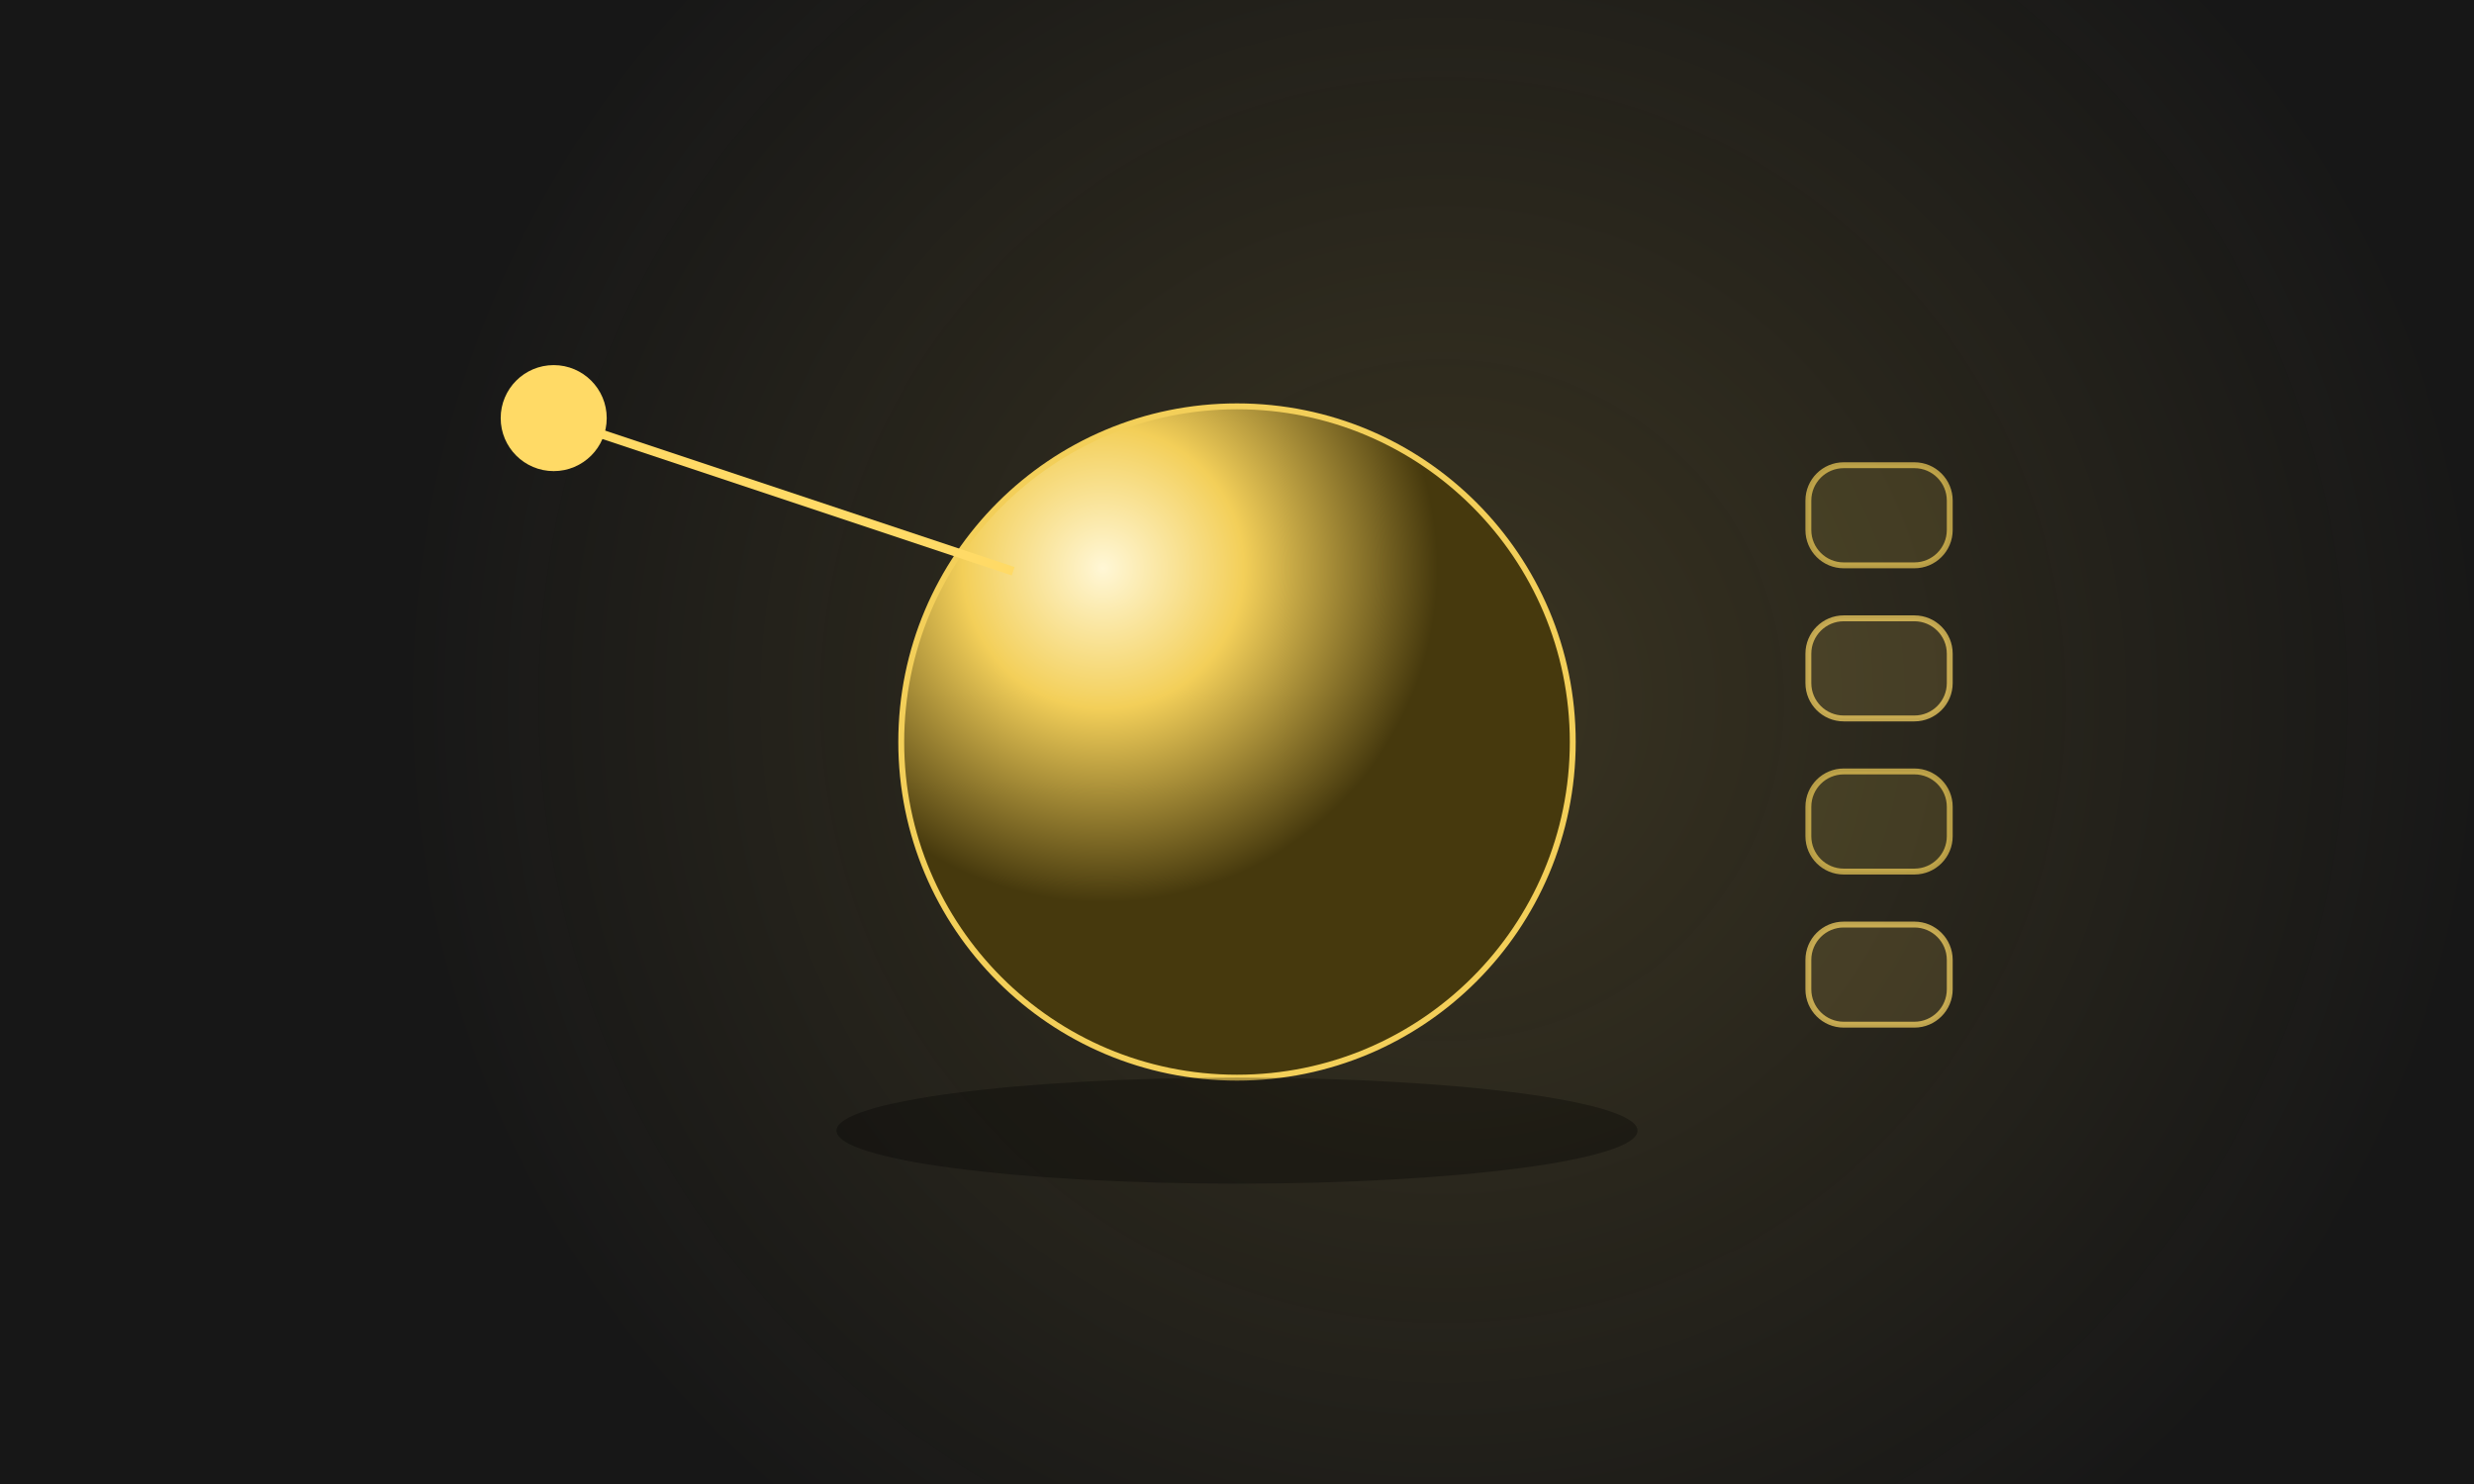
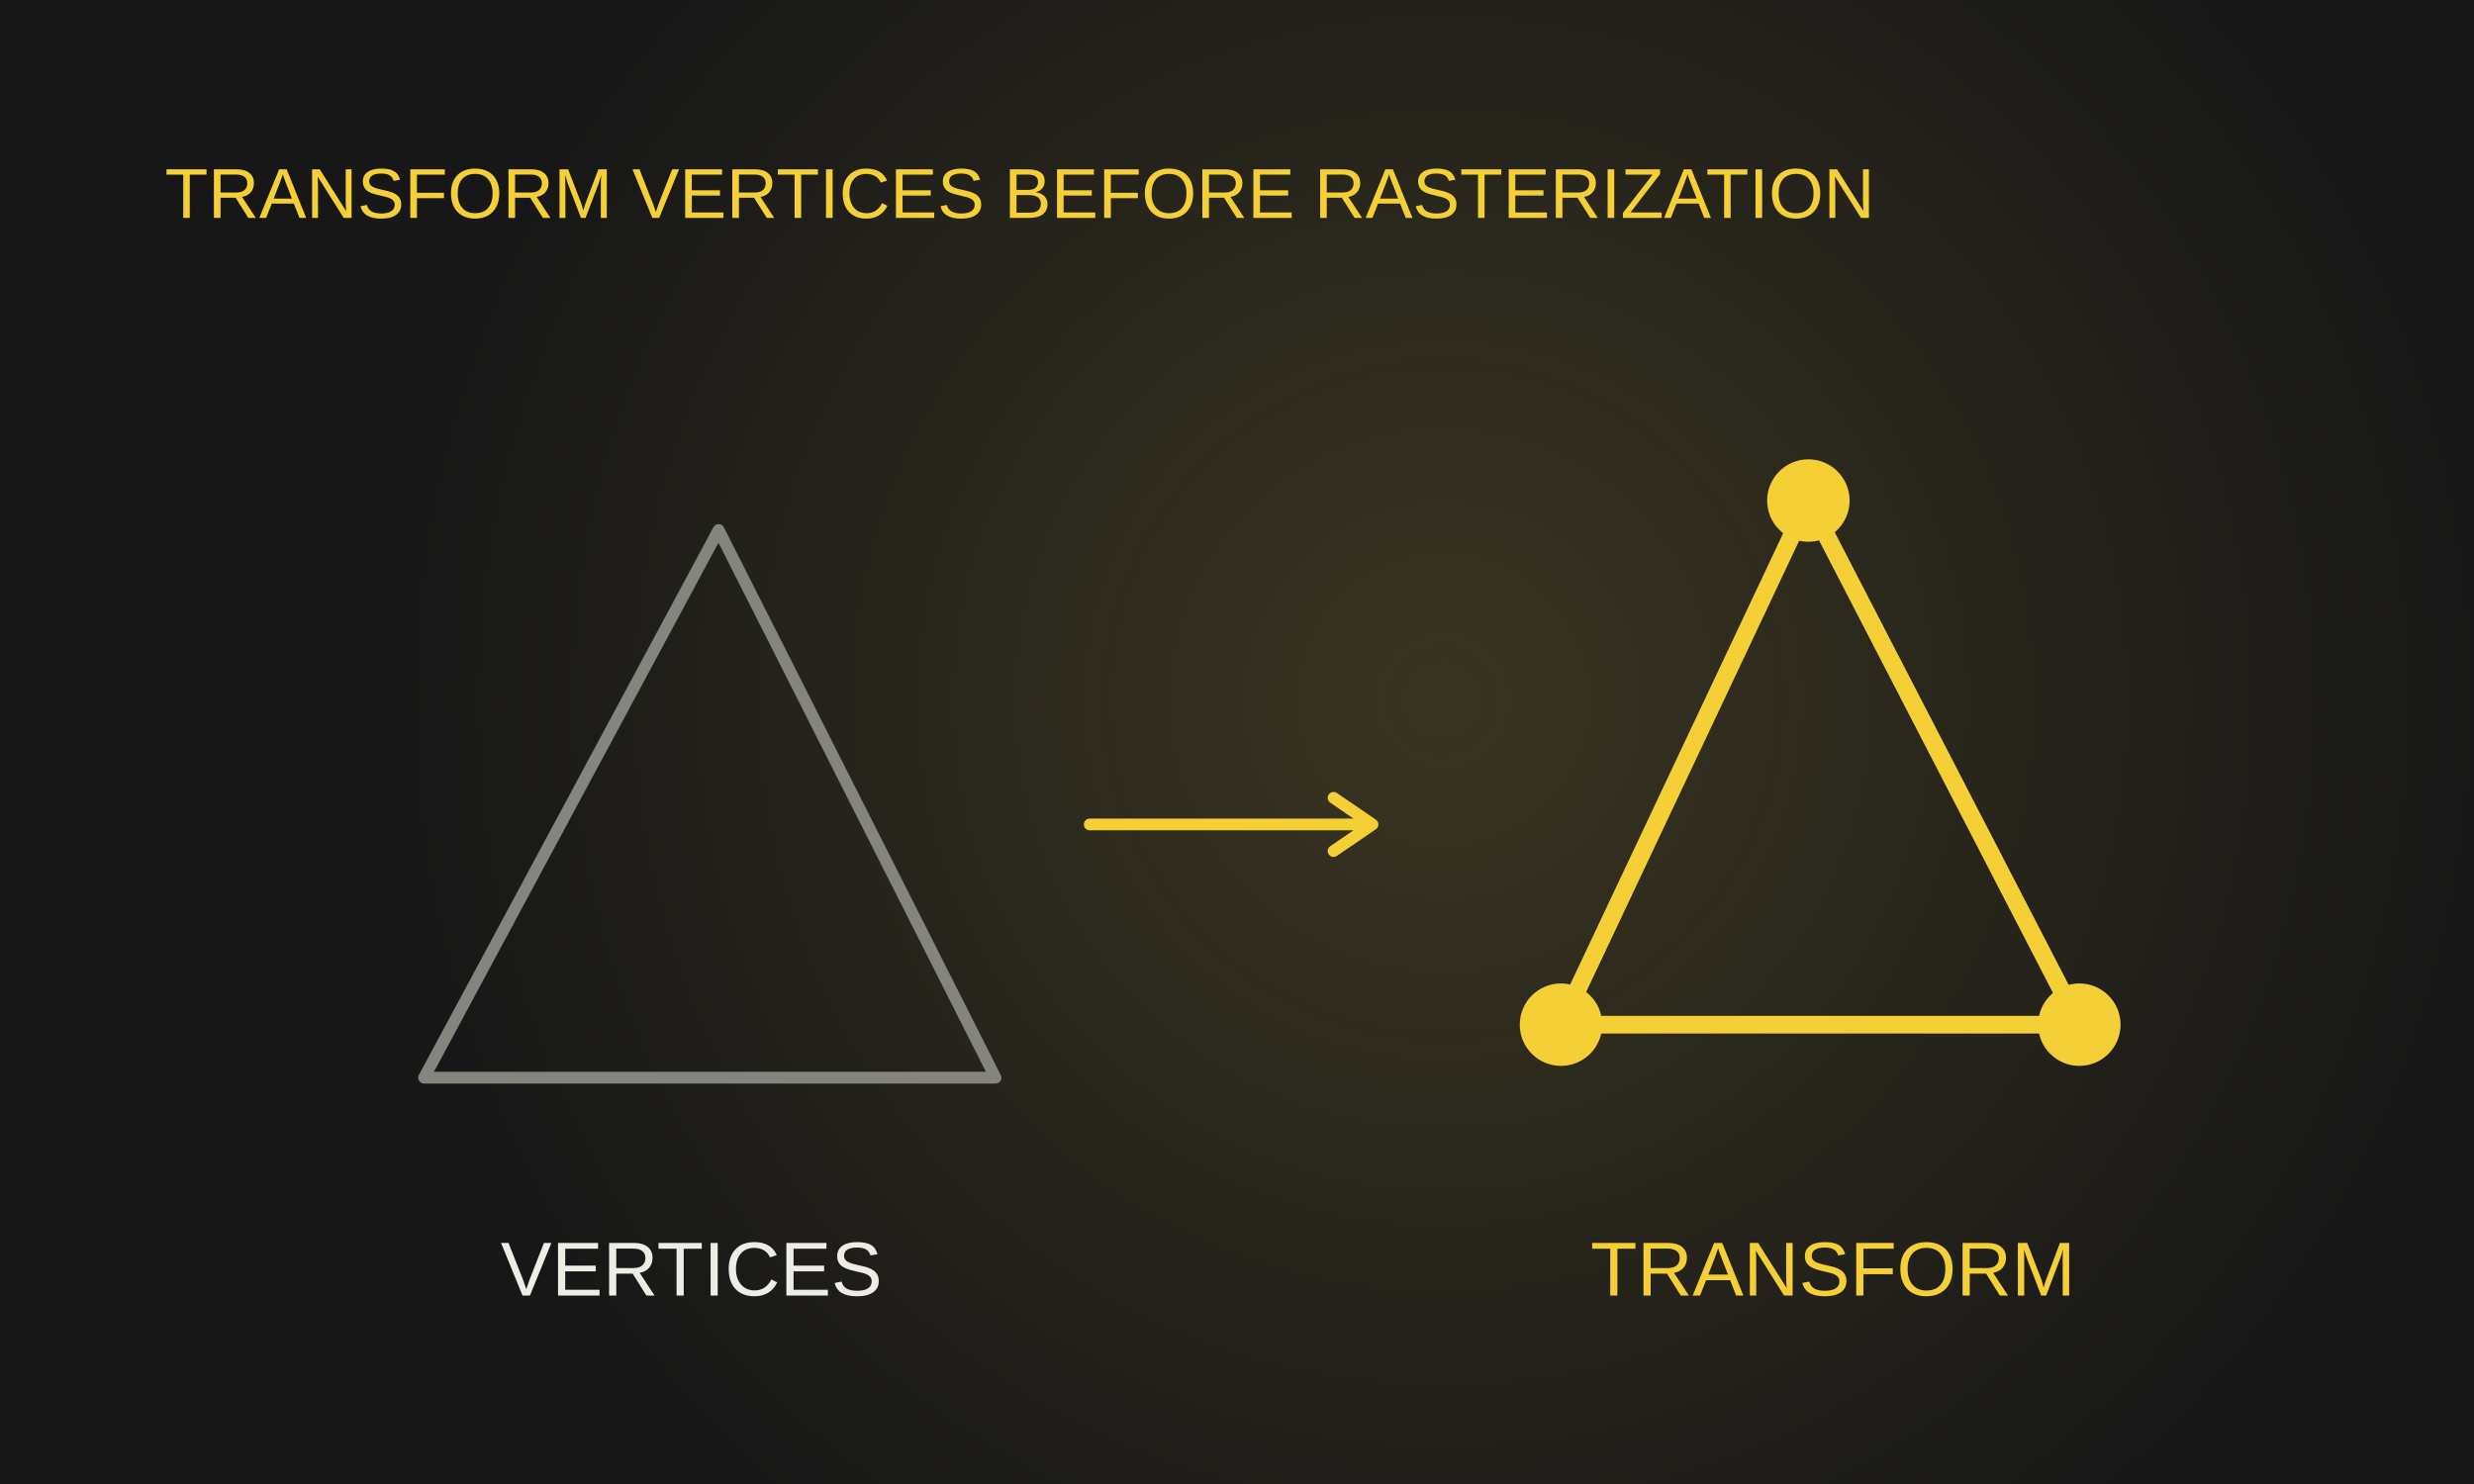
<svg xmlns="http://www.w3.org/2000/svg" class="article-cover" viewBox="0 0 420 252" role="img" aria-label="버텍스 셰이더 개념 도식">
  <defs>
    <radialGradient id="cover-vertex-shader-glow">
      <stop stop-color="hsl(46 86% 65%)" stop-opacity=".16" />
      <stop offset="1" stop-color="hsl(46 86% 65%)" stop-opacity="0" />
    </radialGradient>
    <radialGradient id="cover-vertex-shader-orb" cx="30%" cy="24%">
      <stop stop-color="#fff7d6" />
      <stop offset=".42" stop-color="hsl(46 86% 65%)" />
      <stop offset="1" stop-color="#46390d" />
    </radialGradient>
  </defs>
  <rect width="420" height="252" fill="#171717" />
  <circle cx="245" cy="119" r="175" fill="url(#cover-vertex-shader-glow)" />
-   <circle cx="210" cy="126" r="57" fill="url(#cover-vertex-shader-orb)" stroke="hsl(46 86% 65%)" />
-   <ellipse cx="210" cy="192" rx="68" ry="9" fill="#000" fill-opacity=".3" />
-   <path d="M94 71L172 97" stroke="#ffda66" stroke-width="1.5" fill="none" />
-   <circle cx="94" cy="71" r="9" fill="#ffda66" />
-   <rect x="307" y="79" width="24" height="17" rx="6" fill="hsl(46 86% 65%)" fill-opacity=".13" stroke="hsl(46 86% 65%)" stroke-opacity=".7" />
-   <rect x="307" y="105" width="24" height="17" rx="6" fill="#ffda66" fill-opacity=".13" stroke="#ffda66" stroke-opacity=".7" />
-   <rect x="307" y="131" width="24" height="17" rx="6" fill="hsl(46 86% 65%)" fill-opacity=".13" stroke="hsl(46 86% 65%)" stroke-opacity=".7" />
-   <rect x="307" y="157" width="24" height="17" rx="6" fill="#ffda66" fill-opacity=".13" stroke="#ffda66" stroke-opacity=".7" />
+   <g class="technical-scene" data-scene="vertex-shader">
+     <text x="28" y="37" fill="#f5cf36" font-family="Arial,sans-serif" font-size="12">TRANSFORM VERTICES BEFORE RASTERIZATION</text>
+     <path d="M72 183L122 90L169 183Z" fill="none" stroke="#85857f" stroke-width="2" stroke-linecap="round" stroke-linejoin="round" />
+     <path d="M185 140L233 140M226.397 144.517L233 140L226.397 135.483" fill="none" stroke="#f5cf36" stroke-width="2" stroke-linecap="round" stroke-linejoin="round" />
+     <g>
+       <path d="M265 174L307 85L353 174Z" fill="none" stroke="#f5cf36" stroke-width="3" stroke-linecap="round" stroke-linejoin="round" />
+       <circle cx="265" cy="174" r="7" fill="#f5cf36" />
+       <circle cx="307" cy="85" r="7" fill="#f5cf36" />
+       <circle cx="353" cy="174" r="7" fill="#f5cf36" />
+       <animateTransform attributeName="transform" type="rotate" values="0 307 137;16 307 137;0 307 137" dur="4s" repeatCount="indefinite" />
+     </g>
+     <text x="85" y="220" fill="#edece5" font-family="Arial,sans-serif" font-size="13">VERTICES</text>
+     <text x="270" y="220" fill="#f5cf36" font-family="Arial,sans-serif" font-size="13">TRANSFORM</text>
+   </g>
</svg>
